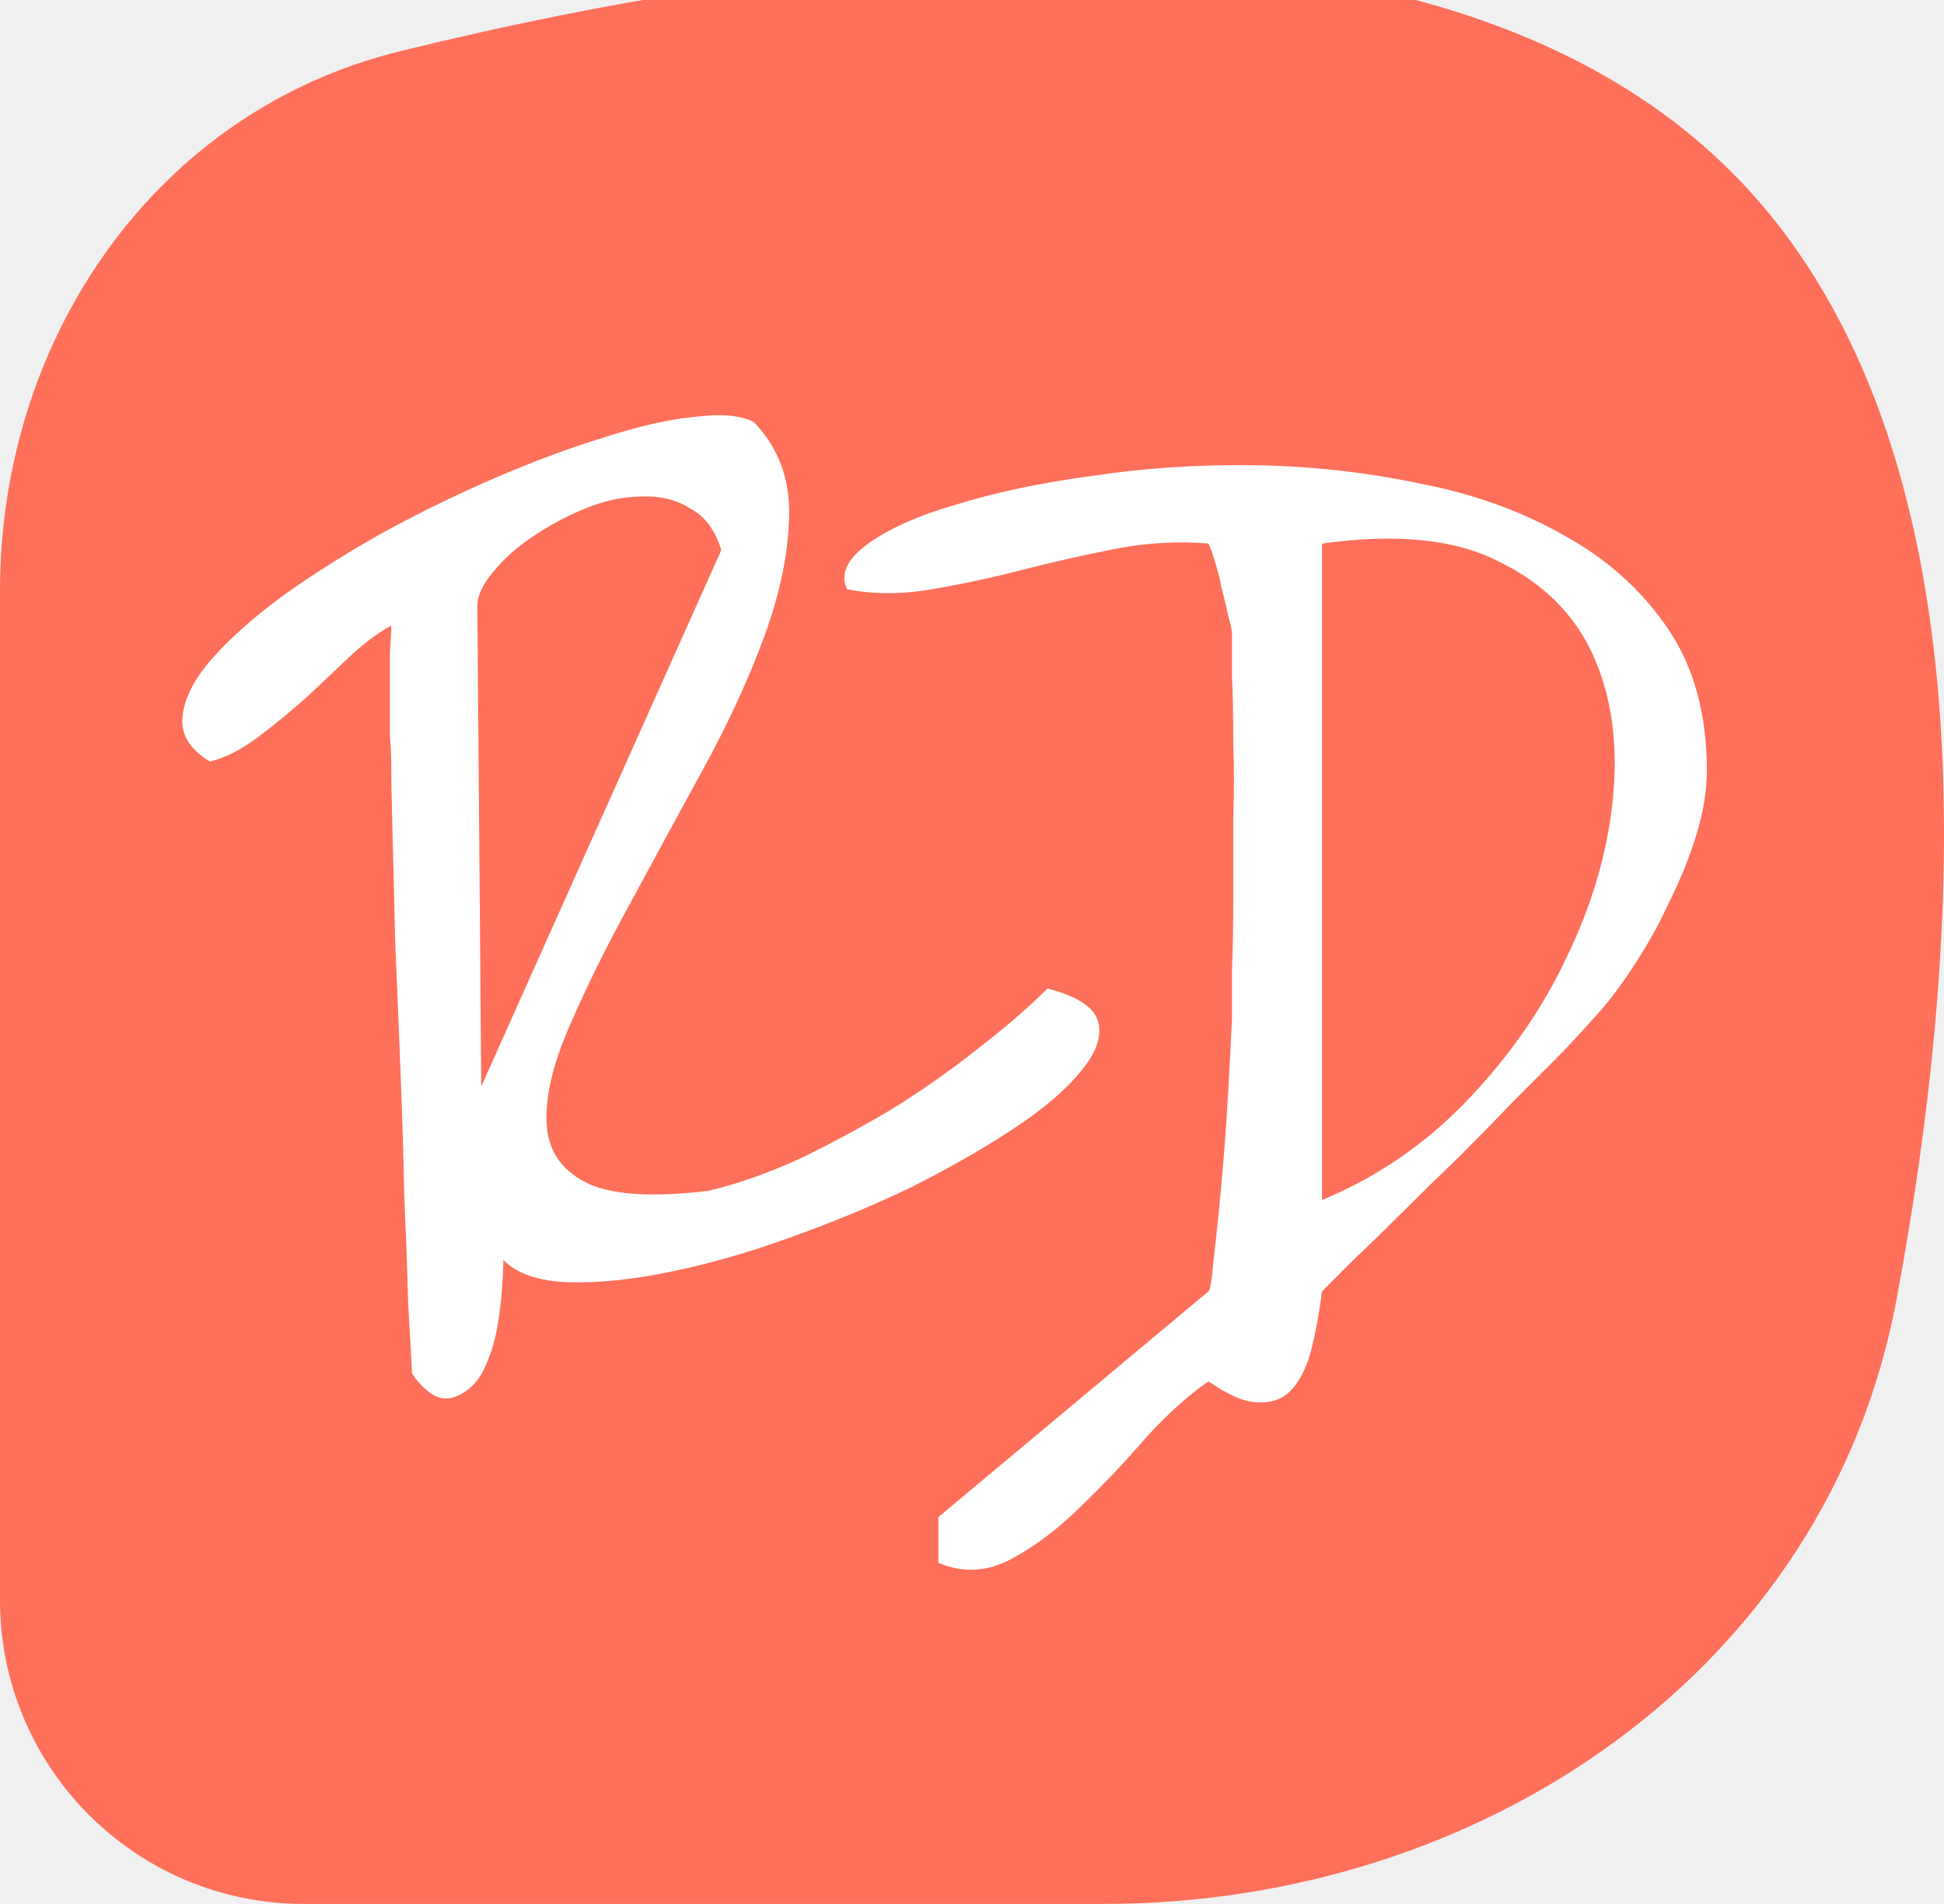
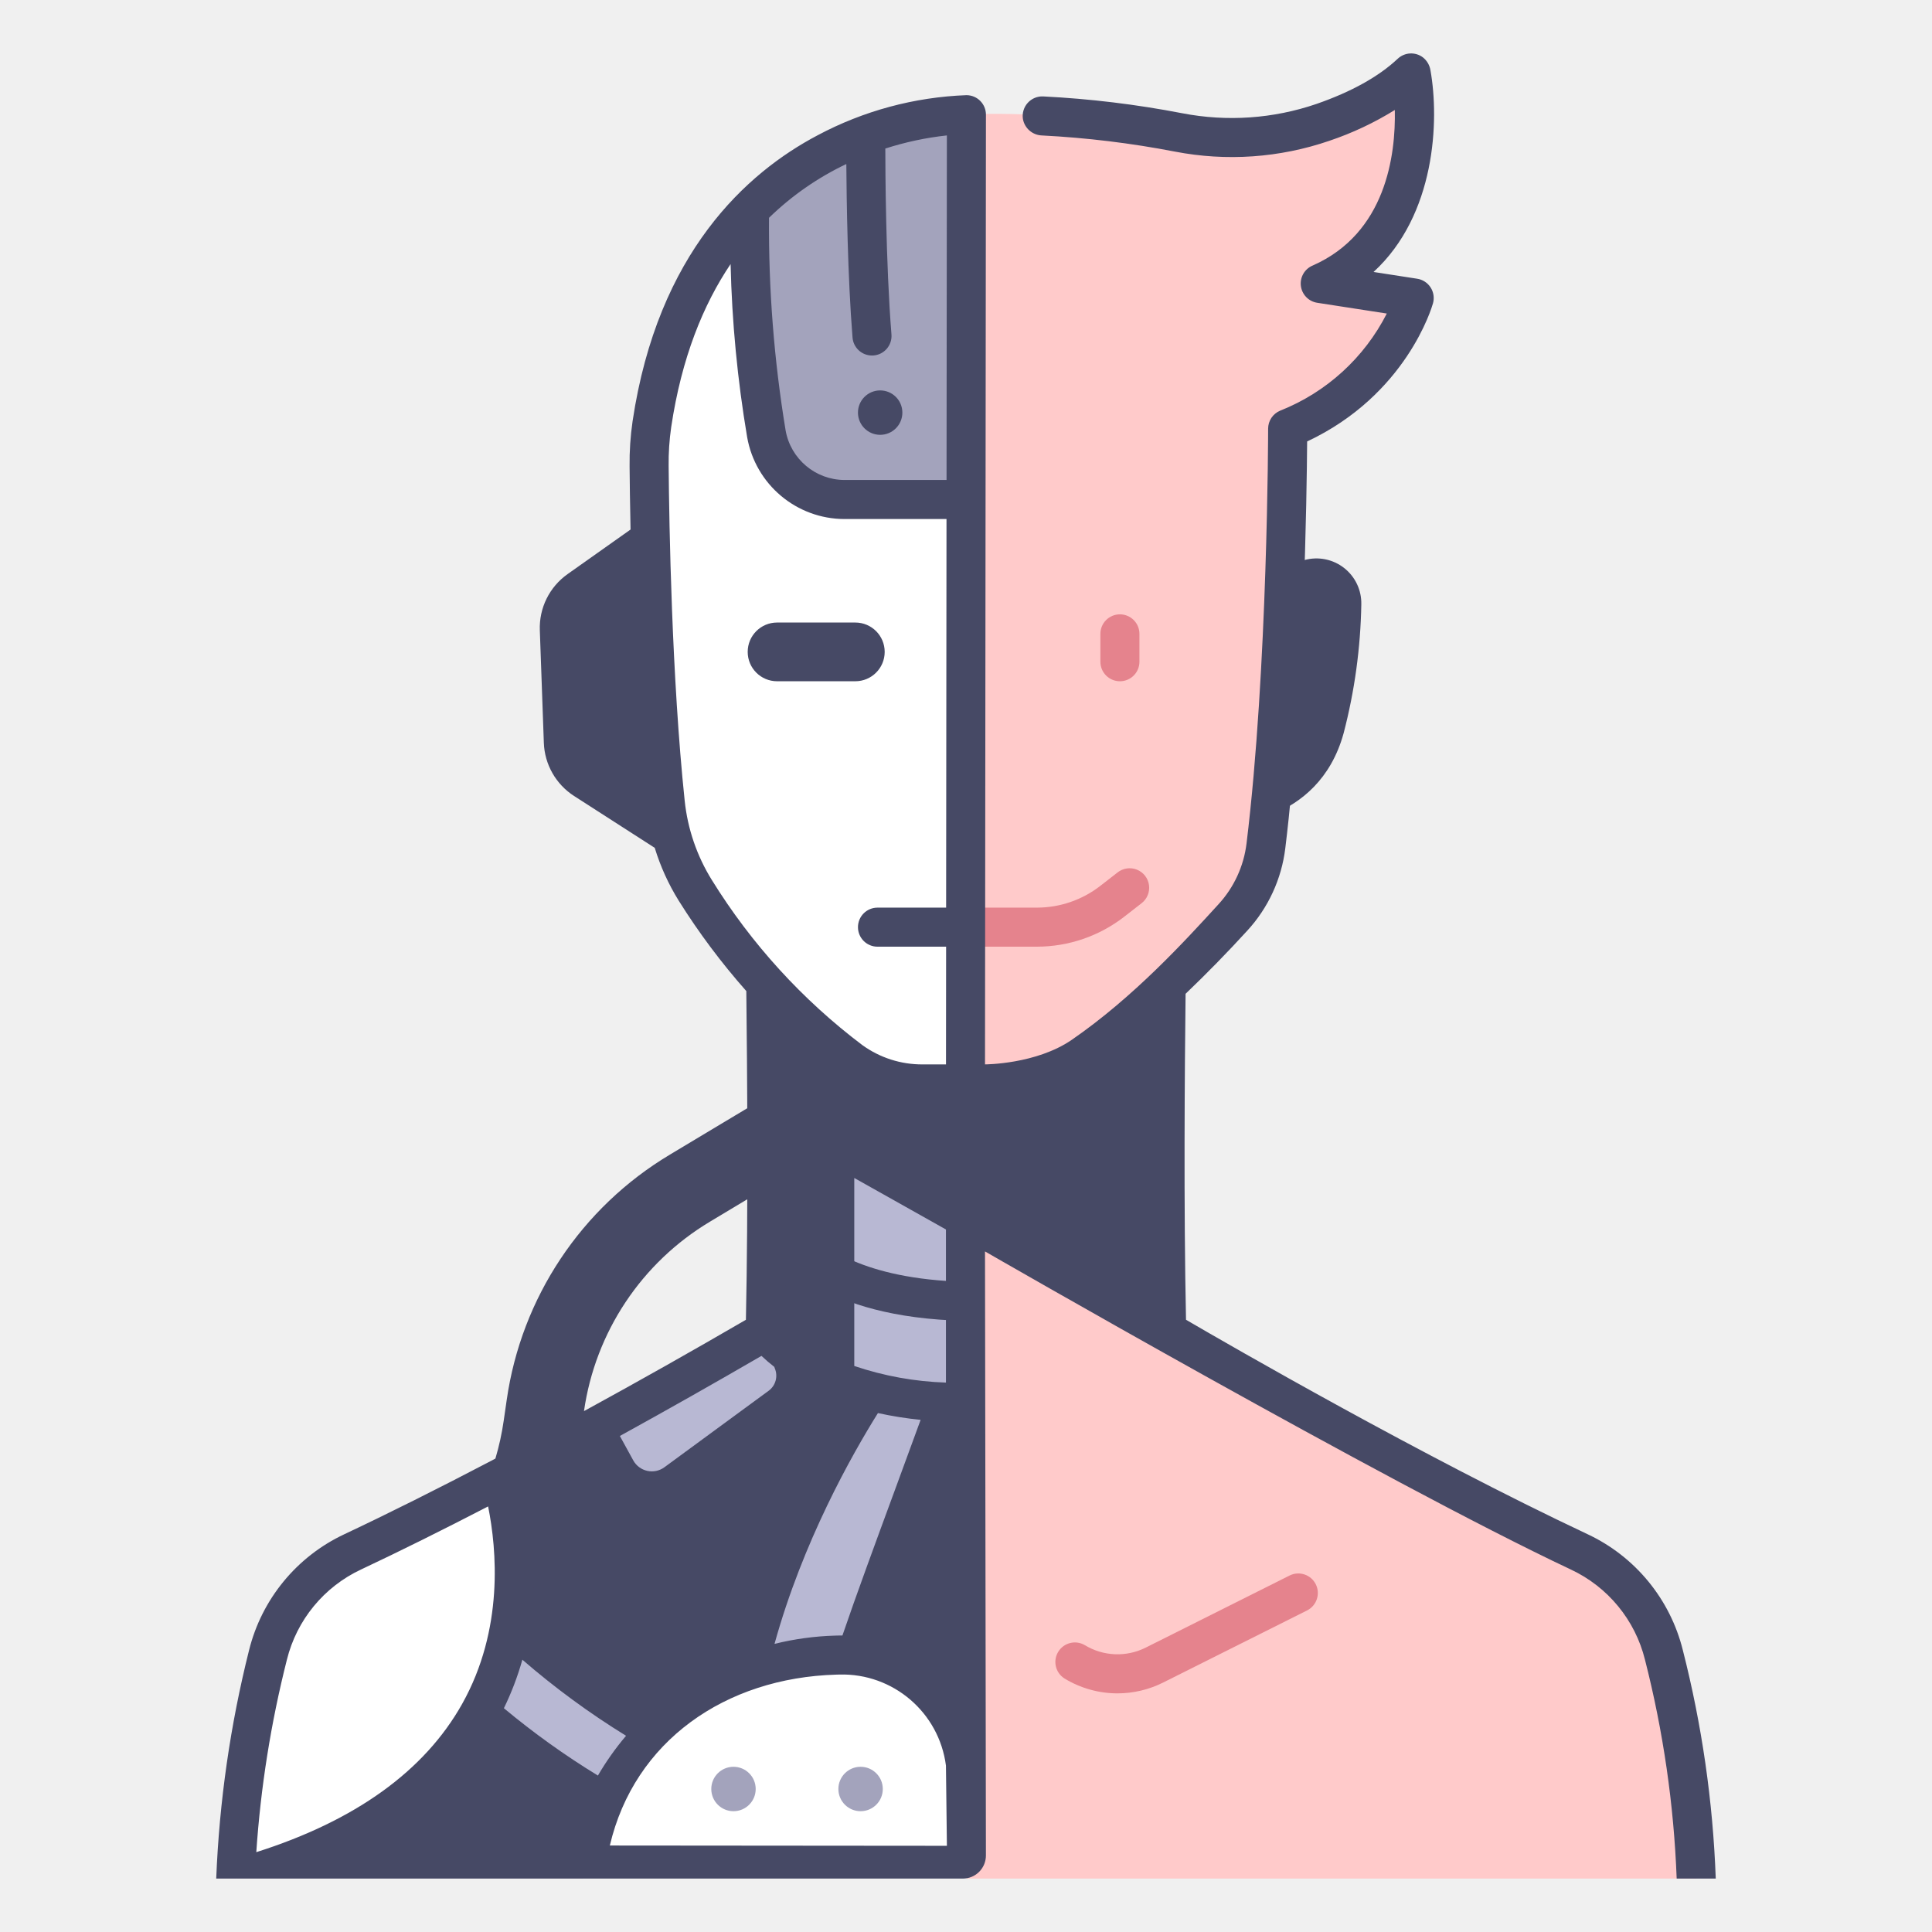
- <svg xmlns="http://www.w3.org/2000/svg" width="48" height="47" viewBox="0 0 48 47" fill="none">
-   <g clip-path="url(#clip0_204_118)">
-     <path d="M0 14.579C0 8.358 3.836 2.748 9.878 1.264C19.986 -1.218 35.243 -3.263 42.753 4.247C49.093 10.587 48.624 22.446 46.83 32.068C45.12 41.243 36.587 47 27.255 47H7.5C3.358 47 0 43.642 0 39.5V14.579Z" fill="#FE705A" />
-     <path d="M29.839 31.878C29.882 31.856 29.925 31.588 29.968 31.072C30.032 30.535 30.097 29.913 30.161 29.204C30.226 28.495 30.279 27.765 30.322 27.013C30.365 26.261 30.397 25.639 30.419 25.145C30.419 24.865 30.419 24.468 30.419 23.953C30.44 23.437 30.451 22.868 30.451 22.245C30.451 21.601 30.451 20.935 30.451 20.248C30.472 19.561 30.472 18.916 30.451 18.315C30.451 17.692 30.44 17.144 30.419 16.672C30.419 16.199 30.419 15.856 30.419 15.641C30.419 15.555 30.387 15.405 30.322 15.19C30.279 14.975 30.226 14.75 30.161 14.514C30.118 14.277 30.064 14.062 30 13.869C29.936 13.654 29.882 13.504 29.839 13.418C29.087 13.354 28.325 13.397 27.552 13.547C26.778 13.697 26.016 13.869 25.264 14.062C24.513 14.256 23.761 14.417 23.009 14.546C22.279 14.675 21.581 14.675 20.915 14.546C20.743 14.181 20.904 13.815 21.398 13.45C21.914 13.064 22.655 12.731 23.621 12.452C24.588 12.151 25.715 11.915 27.004 11.743C28.293 11.55 29.624 11.464 30.999 11.485C32.373 11.507 33.726 11.657 35.058 11.936C36.389 12.194 37.581 12.623 38.634 13.225C39.686 13.805 40.534 14.567 41.179 15.512C41.823 16.457 42.145 17.628 42.145 19.024C42.145 19.518 42.059 20.044 41.887 20.602C41.716 21.161 41.49 21.719 41.211 22.277C40.953 22.836 40.653 23.373 40.309 23.888C39.987 24.382 39.665 24.801 39.342 25.145C39.192 25.316 38.945 25.585 38.602 25.95C38.258 26.294 37.861 26.691 37.41 27.142C36.98 27.593 36.518 28.065 36.024 28.559C35.53 29.032 35.058 29.494 34.607 29.945C34.177 30.374 33.78 30.761 33.415 31.104C33.071 31.448 32.813 31.706 32.642 31.878C32.577 32.393 32.491 32.866 32.384 33.295C32.276 33.725 32.115 34.057 31.901 34.294C31.686 34.53 31.407 34.637 31.063 34.616C30.741 34.616 30.333 34.444 29.839 34.1C29.366 34.423 28.862 34.874 28.325 35.454C27.809 36.055 27.272 36.624 26.714 37.161C26.155 37.719 25.576 38.16 24.974 38.482C24.373 38.804 23.772 38.836 23.17 38.578V37.451L29.839 31.878ZM32.642 29.623C33.995 29.064 35.187 28.248 36.218 27.174C37.27 26.079 38.097 24.887 38.698 23.598C39.321 22.31 39.697 21.01 39.826 19.7C39.955 18.369 39.794 17.198 39.342 16.189C38.891 15.179 38.118 14.406 37.023 13.869C35.949 13.311 34.489 13.16 32.642 13.418V29.623Z" fill="white" />
-     <path d="M10.175 33.907C10.154 33.52 10.121 32.941 10.078 32.167C10.057 31.373 10.025 30.481 9.982 29.493C9.96 28.484 9.928 27.432 9.885 26.336C9.842 25.241 9.799 24.199 9.756 23.211C9.735 22.224 9.713 21.343 9.692 20.57C9.67 19.775 9.66 19.184 9.66 18.798C9.66 18.669 9.649 18.454 9.627 18.154C9.627 17.831 9.627 17.498 9.627 17.155C9.627 16.79 9.627 16.446 9.627 16.124C9.649 15.802 9.66 15.576 9.66 15.447C9.402 15.576 9.09 15.802 8.725 16.124C8.382 16.446 8.006 16.8 7.598 17.187C7.19 17.552 6.771 17.896 6.341 18.218C5.933 18.519 5.547 18.712 5.182 18.798C4.688 18.497 4.462 18.132 4.505 17.703C4.548 17.252 4.784 16.779 5.214 16.285C5.665 15.77 6.256 15.243 6.986 14.707C7.737 14.169 8.554 13.654 9.434 13.16C10.336 12.666 11.26 12.215 12.205 11.807C13.15 11.399 14.041 11.066 14.879 10.809C15.738 10.529 16.489 10.357 17.134 10.293C17.799 10.207 18.293 10.25 18.616 10.422C19.217 11.045 19.507 11.818 19.485 12.741C19.464 13.665 19.26 14.653 18.873 15.705C18.487 16.758 17.982 17.853 17.359 18.991C16.736 20.129 16.135 21.235 15.555 22.309C14.975 23.362 14.481 24.36 14.073 25.305C13.665 26.229 13.472 27.024 13.493 27.689C13.515 28.355 13.826 28.849 14.428 29.171C15.029 29.493 16.049 29.569 17.488 29.397C18.218 29.225 18.981 28.956 19.775 28.591C20.57 28.205 21.343 27.786 22.095 27.335C22.846 26.863 23.544 26.369 24.189 25.853C24.855 25.338 25.413 24.854 25.864 24.403C26.616 24.597 27.035 24.876 27.12 25.241C27.206 25.606 27.056 26.014 26.669 26.465C26.304 26.916 25.746 27.389 24.994 27.883C24.242 28.377 23.394 28.86 22.449 29.332C21.504 29.783 20.516 30.191 19.485 30.556C18.476 30.922 17.499 31.201 16.554 31.394C15.63 31.587 14.793 31.673 14.041 31.652C13.311 31.63 12.774 31.448 12.43 31.104C12.43 31.233 12.419 31.459 12.398 31.781C12.376 32.103 12.334 32.447 12.269 32.812C12.205 33.155 12.097 33.488 11.947 33.81C11.797 34.111 11.582 34.326 11.303 34.455C11.066 34.562 10.841 34.541 10.626 34.39C10.433 34.24 10.283 34.079 10.175 33.907ZM11.883 26.82L17.81 13.579C17.66 13.085 17.402 12.741 17.037 12.548C16.693 12.333 16.296 12.237 15.845 12.258C15.394 12.258 14.932 12.355 14.46 12.548C13.987 12.741 13.547 12.978 13.139 13.257C12.752 13.514 12.43 13.805 12.172 14.127C11.915 14.427 11.786 14.707 11.786 14.964L11.883 26.82Z" fill="white" />
+ <svg xmlns="http://www.w3.org/2000/svg" viewBox="0 0 340 340">
+   <g data-name="Layer 23">
+     <path d="M104.421 251.343c-5.633 1.423-10.577 5.732-16.222 8.691l-46.371 70.023 62.129.176 66.118-17.155v-66.252l-35.42-12.572c-8.913 14.057-30.234 17.089-30.234 17.089z" style="fill:#464965" />
+     <path d="M82.585 285.68a6.872 6.872 0 0 1-5.151-11.419 46.6 46.6 0 0 0 11.207-24.221l.531-3.664A60.227 60.227 0 0 1 117.9 203.19l21.1-12.657a6.872 6.872 0 1 1 7.071 11.785l-21.1 12.658a46.536 46.536 0 0 0-22.2 33.369l-.53 3.664a60.323 60.323 0 0 1-14.5 31.347 6.859 6.859 0 0 1-5.156 2.324zM117.364 124.375l-2.4-29.8-13.084 9.254a8.178 8.178 0 0 0-3.45 6.968l.553 15.468.155 4.339a8.174 8.174 0 0 0 3.75 6.587l16.353 10.509z" style="fill:#464965" />
+     <path d="M154.3 242.715s-18.231 25.863-23.633 55.8h17.564S158.725 263.5 168.7 244.5zM110.109 319.294a140.657 140.657 0 0 1-30.054-21.811l9.761-12.868c8.61 9.219 17.151 16.266 28.489 21.71zM108.426 258.645a7.171 7.171 0 0 0 10.53 2.333l18.356-13.467a6.711 6.711 0 0 0 .518-10.4l-3.175-2.857s-12.913 7.622-30.234 17.089z" style="fill:#b8b8d3" />
+     <path d="m134.655 166.054 12.245 76.665c5.454 2.27 12.969 4.107 23.007 4.107v-80.772z" style="fill:#b8b8d3" />
+     <path d="M169.907 225.574c-18.565-.435-25.033-6.791-25.224-6.984a3.406 3.406 0 0 0-1.8-1.024l1.464 9.164c4.482 2.507 12.472 5.442 25.561 5.719z" style="fill:#464965" />
+     <path d="M146.9 166.054h-12.245s.675 39.839 0 68.2c0 0 3.438 4.793 12.247 8.461z" style="fill:#464965" />
+     <path d="M169.907 166.054h35.42s-.675 39.839 0 68.2c0 0 39.169 23.12 72.584 38.843a27.4 27.4 0 0 1 14.915 18.148 186.573 186.573 0 0 1 5.686 39.351h-128.6z" style="fill:#ffcaca" />
+     <path d="M205.327 234.254c-.675-28.361 0-68.2 0-68.2h-35.42v48.3z" style="fill:#464965" />
+     <path d="m134.935 194.711 35.14 19.739v-48.4h-35.42s.213 12.596.28 28.661zM219.5 101.258l10.11-2.71a7.9 7.9 0 0 1 9.959 7.8 96.269 96.269 0 0 1-3.116 22.693c-4.493 16.341-21.243 16.137-21.243 16.137z" style="fill:#464965" />
+     <path d="M170.075 20.185s14.719-1.18 37.324 3.117a49.365 49.365 0 0 0 25.406-1.765c5.464-1.9 11.258-4.682 15.525-8.7 0 0 5.11 27.789-15.971 37.052l16.515 2.555s-4.377 15.652-22.264 23c0 0 0 42.086-3.829 73.418a22.786 22.786 0 0 1-5.81 12.594 200.723 200.723 0 0 1-26.264 24.264 25.347 25.347 0 0 1-15.232 5.032h-5.568z" style="fill:#ffcaca" />
+     <path d="M170.075 20.185s-47.169-.355-55.352 54.467a47.138 47.138 0 0 0-.488 7.376c.082 9.556.518 37.084 2.843 59.251a36.13 36.13 0 0 0 5.279 15.405 110.842 110.842 0 0 0 27.354 30 21.27 21.27 0 0 0 12.634 4.07h7.562z" style="fill:#fff" />
+     <path d="M131.9 36.987a223.973 223.973 0 0 0 2.967 39.342A14 14 0 0 0 148.646 87.9h21.362l.067-67.718s-21.662-.153-38.175 16.805z" style="fill:#a3a3bc" />
+     <path d="M88.2 260.033c-8.582 4.5-17.544 9.025-26.128 13.064a27.4 27.4 0 0 0-14.915 18.148 186.514 186.514 0 0 0-5.686 39.355c58.849-16 49.683-60.386 46.729-70.567zM102.836 328.828q-.153.873-.279 1.768h67.518v-17.518a21.852 21.852 0 0 0-22.414-21.82l-.6.016c-21.729.626-40.474 16.147-44.225 37.554z" style="fill:#fff" />
+     <rect x="131.582" y="109.555" width="24.108" height="10.334" rx="5.167" style="fill:#464965" />
+     <path d="M196.654 298.006a17.952 17.952 0 0 1-9.31-2.613 3.436 3.436 0 0 1 3.557-5.879 11.073 11.073 0 0 0 10.744.428l25.315-12.683a3.436 3.436 0 0 1 3.078 6.144l-25.316 12.683a17.98 17.98 0 0 1-8.068 1.92zM169.931 166.6H182.5a25.091 25.091 0 0 0 15.331-5.26l3.034-2.36a3.436 3.436 0 1 0-4.218-5.424l-3.034 2.359a18.188 18.188 0 0 1-11.113 3.813h-12.562z" style="fill:#e5838d" />
+     <circle cx="129.082" cy="314.833" r="3.908" style="fill:#a3a3bc" />
+     <circle cx="151.449" cy="314.833" r="3.908" style="fill:#a3a3bc" />
+     <circle cx="154.894" cy="72.614" r="3.908" style="fill:#464965" />
+     <rect x="191.197" y="110.565" width="11.776" height="6.872" rx="3.436" transform="rotate(90 197.085 114.002)" style="fill:#e5838d" />
+     <path d="M279.374 269.988c-29.042-13.666-62.88-33.2-70.655-37.731-.42-19.679-.234-44.073-.076-57.366a229.878 229.878 0 0 0 10.864-11.118 26.07 26.07 0 0 0 6.684-14.494c3.306-27.049 3.777-62.417 3.844-71.589 17.458-8.2 21.959-23.639 22.149-24.318a3.437 3.437 0 0 0-2.785-4.321l-7.677-1.188c10.925-10.038 11.591-26.663 10.018-35.476a3.609 3.609 0 0 0-1.33-2.288 3.446 3.446 0 0 0-4.435.238c-3.337 3.14-8.147 5.816-14.3 7.955a45.962 45.962 0 0 1-23.635 1.635 175.468 175.468 0 0 0-24.45-2.959 3.448 3.448 0 0 0-3.575 3.96 3.518 3.518 0 0 0 3.341 2.909 168.63 168.63 0 0 1 23.4 2.841 52.844 52.844 0 0 0 27.175-1.895 55.242 55.242 0 0 0 11.535-5.427c.166 7.937-1.554 21.671-14.441 27.367a3.431 3.431 0 0 0 .807 6.564l12.223 1.891A35.9 35.9 0 0 1 225.3 72.266a3.436 3.436 0 0 0-2.131 3.178c0 .419-.043 42.233-3.8 73a19.236 19.236 0 0 1-4.936 10.693c-5.922 6.483-14.894 16.31-25.789 23.834-6.29 4.343-15.3 4.343-15.3 4.343l.165-167.127a3.437 3.437 0 0 0-3.41-3.44 60.442 60.442 0 0 0-26.237 7.073c-12.4 6.541-28.1 20.581-32.54 50.322a50.885 50.885 0 0 0-.525 7.913c.023 2.735.072 6.573.17 11.133L99.9 101.022a11.577 11.577 0 0 0-4.9 9.9l.552 15.467.155 4.342a11.614 11.614 0 0 0 5.326 9.353l14.191 9.123a39.418 39.418 0 0 0 4.221 9.3 120.513 120.513 0 0 0 11.9 15.913c0 .024-.006.045-.006.069.158 13.218.352 37.933-.072 57.77a1221.283 1221.283 0 0 1-28.383 16.011 105.144 105.144 0 0 0-10.787 5.647c-1.717 1-3.493 2.028-5.489 3.075-9.489 4.972-18.235 9.346-25.994 13a30.712 30.712 0 0 0-16.786 20.425 197.4 197.4 0 0 0-5.777 40.183h131.39a4.064 4.064 0 0 0 4.064-4.07l-.162-106.3s70.447 40.611 103.1 55.979a23.859 23.859 0 0 1 13.045 15.87 183.946 183.946 0 0 1 5.58 38.519h6.867l.009-.008a190.7 190.7 0 0 0-5.789-40.175 30.707 30.707 0 0 0-16.781-20.427zM101.866 110.673a4.725 4.725 0 0 1 2-4.04l7.319-5.178c.191 6.154.471 13.02.88 20.01l-9.779 1zm2.882 23.626c-2.215-1.516-2.215-4.946-2.215-4.946l9.976-1.026c.278 3.92.6 7.817.977 11.589zm44.191-105.433c.041 6.175.229 19.828 1.093 30.54a3.436 3.436 0 0 0 3.421 3.16c.093 0 .186 0 .28-.011a3.436 3.436 0 0 0 3.149-3.7c-1.017-12.61-1.079-29.476-1.081-32.714a54.637 54.637 0 0 1 10.834-2.309l-.059 60.636h-17.93a10.56 10.56 0 0 1-10.394-8.74 219.584 219.584 0 0 1-2.918-37.4 50.647 50.647 0 0 1 13.605-9.462zm-23.668 126a32.909 32.909 0 0 1-4.776-13.942c-2.279-21.734-2.734-48.447-2.824-58.923a44.017 44.017 0 0 1 .45-6.84c1.827-12.242 5.659-21.573 10.451-28.691a212.448 212.448 0 0 0 2.914 30.464 17.424 17.424 0 0 0 17.16 14.408h17.923l-.067 68.387h-12.078a3.436 3.436 0 0 0 0 6.872H166.5l-.02 20.718h-4.13a17.933 17.933 0 0 1-10.594-3.4 106.794 106.794 0 0 1-26.485-29.056zm38.645 109.79c.863-2.341 1.717-4.663 2.555-6.945v37.9c-.185-.192-.368-.387-.56-.575a25.235 25.235 0 0 0-10.723-6.246c2.324-6.754 5.573-15.573 8.728-24.137zm-15.663 23.169h-.674l-.621.016a50.292 50.292 0 0 0-10.655 1.454c4.965-17.98 13.616-33.28 18.2-40.618a65.338 65.338 0 0 0 7.513 1.194 3094.751 3094.751 0 0 1-4.551 12.408c-3.365 9.142-6.84 18.572-9.212 25.543zm2.085-47.433v-33.087l16.133 9.063v26.945a55.982 55.982 0 0 1-16.133-2.924zm0-40.967v-8.3a25.117 25.117 0 0 0 12.007 3.062h4.126v14.3zM138.283 181.6a104.768 104.768 0 0 0 5.183 4.559v51a26.428 26.428 0 0 1-5.079-3.876 3.215 3.215 0 0 0-.263-.434c.369-16.838.288-37.244.159-51.249zm-4.275 57.016a30.37 30.37 0 0 0 2.257 1.934c.027.074.041.151.074.225a3.3 3.3 0 0 1-1.06 3.97l-18.355 13.467a3.735 3.735 0 0 1-5.485-1.214l-2.353-4.29a1246.153 1246.153 0 0 0 24.922-14.097zM95.543 259.86c2.34-1.358 4.586-2.661 7.412-4.043l2.459 4.481a10.61 10.61 0 0 0 15.575 3.451l18.355-13.468a10.136 10.136 0 0 0 3.767-5.508c.17.084.352.165.527.247.122.058.243.116.367.173q.672.31 1.387.611l.189.084h.016c.659.274 1.347.54 2.059.8-5.375 8.844-14.513 25.785-19.117 45.218a50.156 50.156 0 0 0-13.395 8.5 136.657 136.657 0 0 1-21.638-16.062 63.421 63.421 0 0 0-1.3-22.581 187.595 187.595 0 0 0 3.337-1.903zM50.49 292.077a23.858 23.858 0 0 1 13.044-15.87c6.773-3.187 14.28-6.914 22.365-11.1 1.523 7.542 2.794 21.633-4.574 34.763-6.616 11.79-18.789 20.55-36.22 26.079a189.786 189.786 0 0 1 5.385-33.872zm49.175 35.083H60.636c10.714-5.246 18.921-12.108 24.553-20.5a147.674 147.674 0 0 0 17.007 12.01 47.465 47.465 0 0 0-2.531 8.49zm-10.988-26.542a51.121 51.121 0 0 0 3.251-8.538 139.936 139.936 0 0 0 18.249 13.389 48.708 48.708 0 0 0-4.955 7 138.969 138.969 0 0 1-16.545-11.851zm77.962 24.212-59.317-.05c4.307-18.387 20.328-29.513 39.841-30.072l.579-.015a18.39 18.39 0 0 1 18.729 16.022zm6.7-112.484v-18.158s12.572-.21 19.427-5.72c3.029-2.435 6.1-4.783 8.933-7.247-.12 12.781-.2 31.06.068 47.093z" style="fill:#464965" />
  </g>
-   <defs>
-     <clipPath id="clip0_204_118">
-       <rect width="48" height="48" fill="white" transform="translate(0 -1)" />
-     </clipPath>
-   </defs>
</svg>
